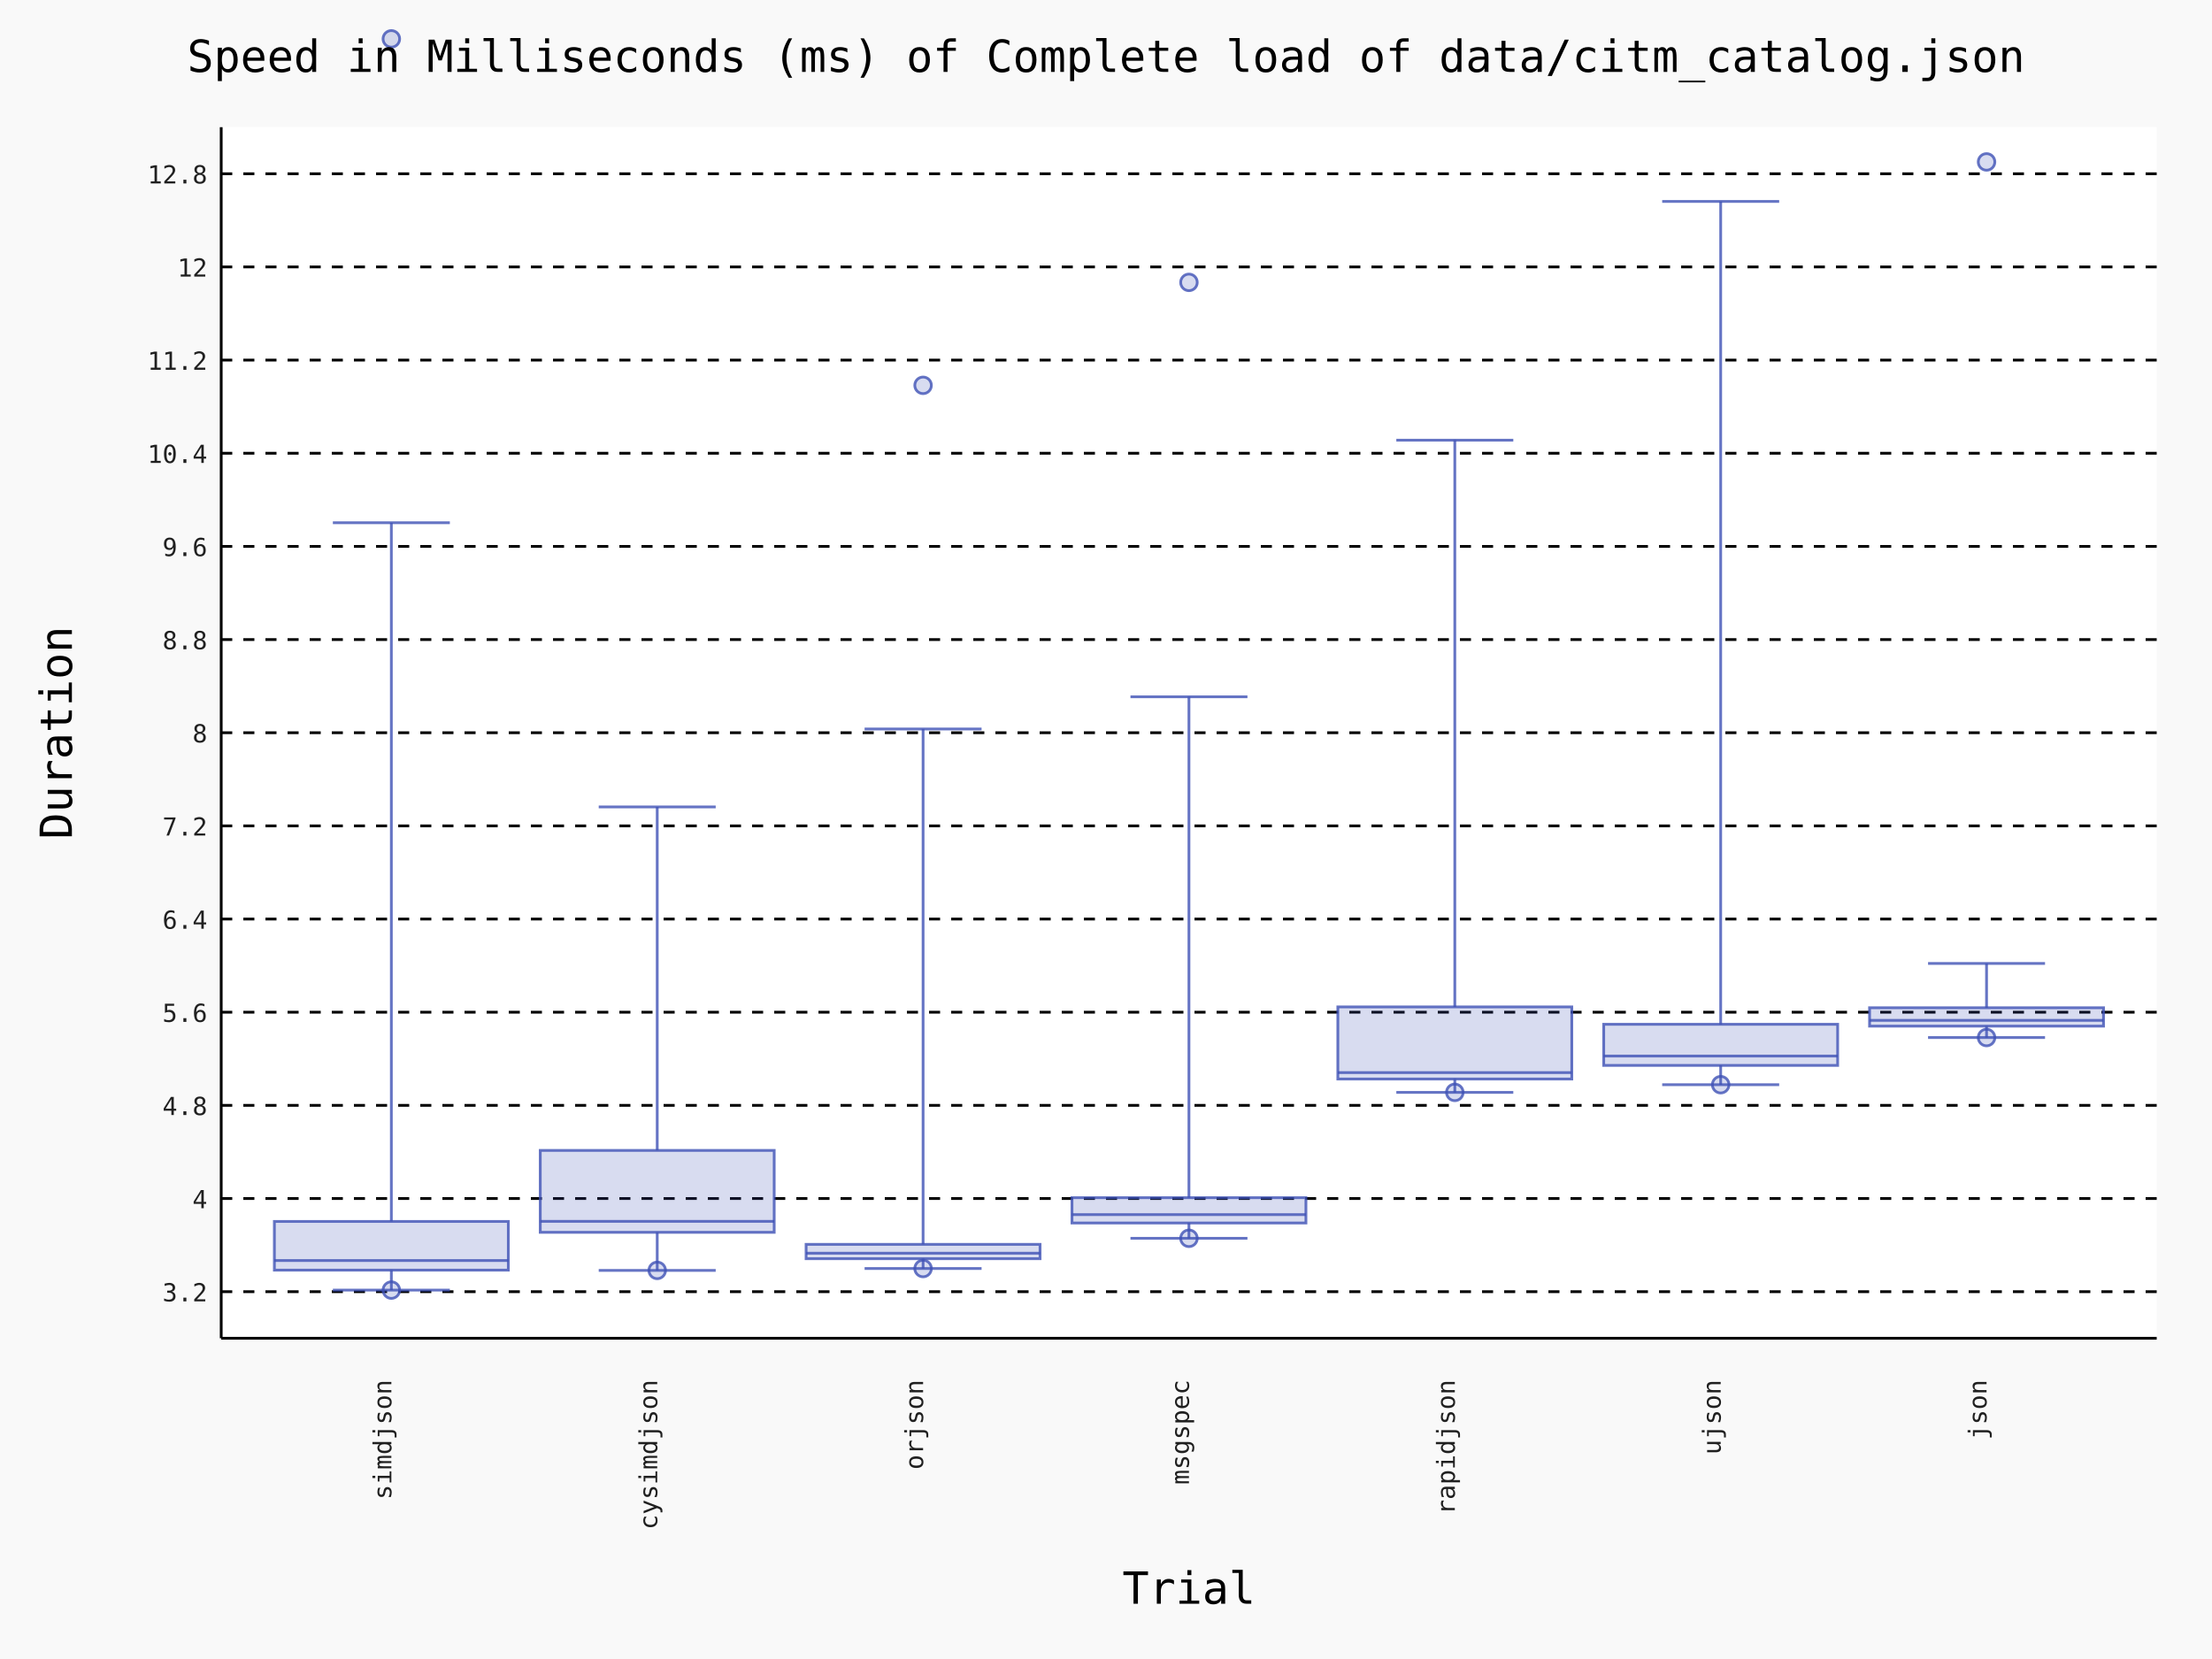
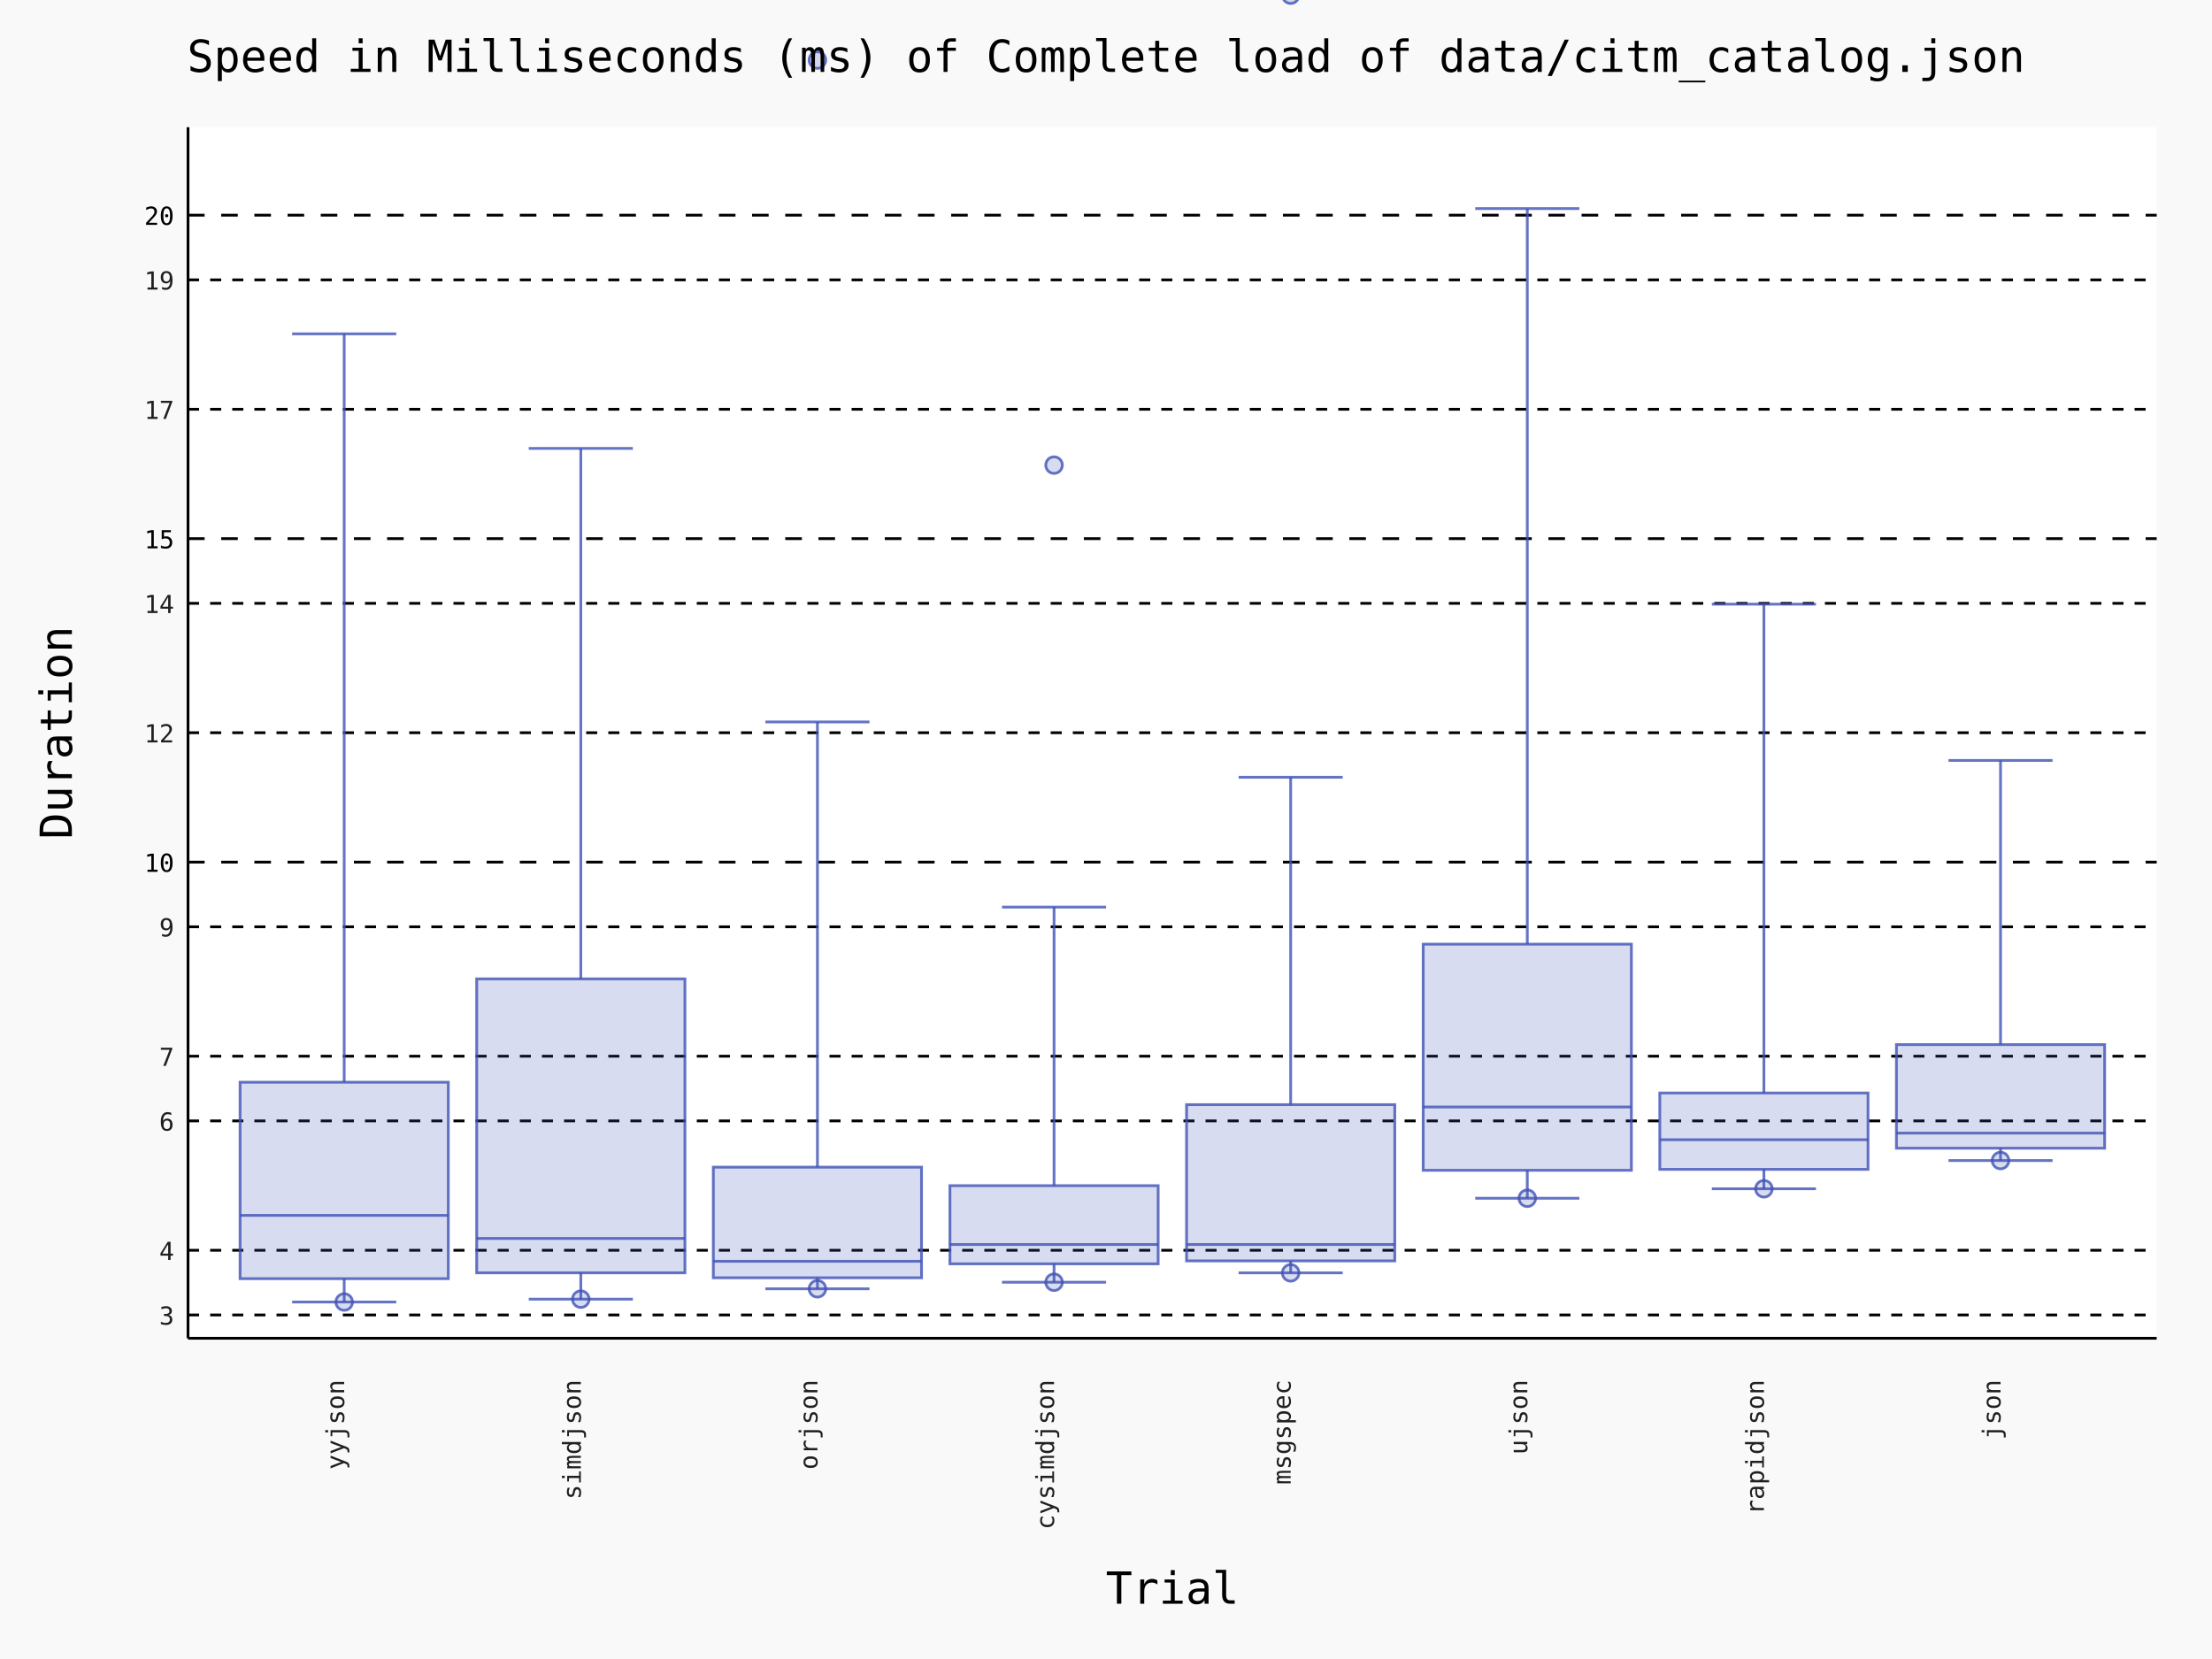
- <svg xmlns="http://www.w3.org/2000/svg" id="chart-f4acb227-0b21-4359-92d2-fca89f1a6c7d" class="pygal-chart" viewBox="0 0 800 600">
+ <svg xmlns="http://www.w3.org/2000/svg" id="chart-5f4c6a83-4bc6-4a2c-affd-1a5876c3c543" class="pygal-chart" viewBox="0 0 800 600">
  <defs>
-     <style type="text/css">#chart-f4acb227-0b21-4359-92d2-fca89f1a6c7d{-webkit-user-select:none;-webkit-font-smoothing:antialiased;font-family:Consolas,"Deja Vu Sans Mono","Bitstream Vera Sans Mono","Courier New",monospace}#chart-f4acb227-0b21-4359-92d2-fca89f1a6c7d .title{font-family:Consolas,"Deja Vu Sans Mono","Bitstream Vera Sans Mono","Courier New",monospace;font-size:16px}#chart-f4acb227-0b21-4359-92d2-fca89f1a6c7d .legends .legend text{font-family:Consolas,"Deja Vu Sans Mono","Bitstream Vera Sans Mono","Courier New",monospace;font-size:14px}#chart-f4acb227-0b21-4359-92d2-fca89f1a6c7d .axis text{font-family:Consolas,"Deja Vu Sans Mono","Bitstream Vera Sans Mono","Courier New",monospace;font-size:10px}#chart-f4acb227-0b21-4359-92d2-fca89f1a6c7d .axis text.major{font-family:Consolas,"Deja Vu Sans Mono","Bitstream Vera Sans Mono","Courier New",monospace;font-size:10px}#chart-f4acb227-0b21-4359-92d2-fca89f1a6c7d .text-overlay text.value{font-family:Consolas,"Deja Vu Sans Mono","Bitstream Vera Sans Mono","Courier New",monospace;font-size:16px}#chart-f4acb227-0b21-4359-92d2-fca89f1a6c7d .text-overlay text.label{font-family:Consolas,"Deja Vu Sans Mono","Bitstream Vera Sans Mono","Courier New",monospace;font-size:10px}#chart-f4acb227-0b21-4359-92d2-fca89f1a6c7d .tooltip{font-family:Consolas,"Deja Vu Sans Mono","Bitstream Vera Sans Mono","Courier New",monospace;font-size:14px}#chart-f4acb227-0b21-4359-92d2-fca89f1a6c7d text.no_data{font-family:Consolas,"Deja Vu Sans Mono","Bitstream Vera Sans Mono","Courier New",monospace;font-size:64px}
- #chart-f4acb227-0b21-4359-92d2-fca89f1a6c7d{background-color:rgba(249,249,249,1)}#chart-f4acb227-0b21-4359-92d2-fca89f1a6c7d path,#chart-f4acb227-0b21-4359-92d2-fca89f1a6c7d line,#chart-f4acb227-0b21-4359-92d2-fca89f1a6c7d rect,#chart-f4acb227-0b21-4359-92d2-fca89f1a6c7d circle{-webkit-transition:150ms;-moz-transition:150ms;transition:150ms}#chart-f4acb227-0b21-4359-92d2-fca89f1a6c7d .graph &gt; .background{fill:rgba(249,249,249,1)}#chart-f4acb227-0b21-4359-92d2-fca89f1a6c7d .plot &gt; .background{fill:rgba(255,255,255,1)}#chart-f4acb227-0b21-4359-92d2-fca89f1a6c7d .graph{fill:rgba(0,0,0,.87)}#chart-f4acb227-0b21-4359-92d2-fca89f1a6c7d text.no_data{fill:rgba(0,0,0,1)}#chart-f4acb227-0b21-4359-92d2-fca89f1a6c7d .title{fill:rgba(0,0,0,1)}#chart-f4acb227-0b21-4359-92d2-fca89f1a6c7d .legends .legend text{fill:rgba(0,0,0,.87)}#chart-f4acb227-0b21-4359-92d2-fca89f1a6c7d .legends .legend:hover text{fill:rgba(0,0,0,1)}#chart-f4acb227-0b21-4359-92d2-fca89f1a6c7d .axis .line{stroke:rgba(0,0,0,1)}#chart-f4acb227-0b21-4359-92d2-fca89f1a6c7d .axis .guide.line{stroke:rgba(0,0,0,.54)}#chart-f4acb227-0b21-4359-92d2-fca89f1a6c7d .axis .major.line{stroke:rgba(0,0,0,.87)}#chart-f4acb227-0b21-4359-92d2-fca89f1a6c7d .axis text.major{fill:rgba(0,0,0,1)}#chart-f4acb227-0b21-4359-92d2-fca89f1a6c7d .axis.y .guides:hover .guide.line,#chart-f4acb227-0b21-4359-92d2-fca89f1a6c7d .line-graph .axis.x .guides:hover .guide.line,#chart-f4acb227-0b21-4359-92d2-fca89f1a6c7d .stackedline-graph .axis.x .guides:hover .guide.line,#chart-f4acb227-0b21-4359-92d2-fca89f1a6c7d .xy-graph .axis.x .guides:hover .guide.line{stroke:rgba(0,0,0,1)}#chart-f4acb227-0b21-4359-92d2-fca89f1a6c7d .axis .guides:hover text{fill:rgba(0,0,0,1)}#chart-f4acb227-0b21-4359-92d2-fca89f1a6c7d .reactive{fill-opacity:.7;stroke-opacity:.8;stroke-width:1}#chart-f4acb227-0b21-4359-92d2-fca89f1a6c7d .ci{stroke:rgba(0,0,0,.87)}#chart-f4acb227-0b21-4359-92d2-fca89f1a6c7d .reactive.active,#chart-f4acb227-0b21-4359-92d2-fca89f1a6c7d .active .reactive{fill-opacity:.8;stroke-opacity:.9;stroke-width:4}#chart-f4acb227-0b21-4359-92d2-fca89f1a6c7d .ci .reactive.active{stroke-width:1.5}#chart-f4acb227-0b21-4359-92d2-fca89f1a6c7d .series text{fill:rgba(0,0,0,1)}#chart-f4acb227-0b21-4359-92d2-fca89f1a6c7d .tooltip rect{fill:rgba(255,255,255,1);stroke:rgba(0,0,0,1);-webkit-transition:opacity 150ms;-moz-transition:opacity 150ms;transition:opacity 150ms}#chart-f4acb227-0b21-4359-92d2-fca89f1a6c7d .tooltip .label{fill:rgba(0,0,0,.87)}#chart-f4acb227-0b21-4359-92d2-fca89f1a6c7d .tooltip .label{fill:rgba(0,0,0,.87)}#chart-f4acb227-0b21-4359-92d2-fca89f1a6c7d .tooltip .legend{font-size:.8em;fill:rgba(0,0,0,.54)}#chart-f4acb227-0b21-4359-92d2-fca89f1a6c7d .tooltip .x_label{font-size:.6em;fill:rgba(0,0,0,1)}#chart-f4acb227-0b21-4359-92d2-fca89f1a6c7d .tooltip .xlink{font-size:.5em;text-decoration:underline}#chart-f4acb227-0b21-4359-92d2-fca89f1a6c7d .tooltip .value{font-size:1.5em}#chart-f4acb227-0b21-4359-92d2-fca89f1a6c7d .bound{font-size:.5em}#chart-f4acb227-0b21-4359-92d2-fca89f1a6c7d .max-value{font-size:.75em;fill:rgba(0,0,0,.54)}#chart-f4acb227-0b21-4359-92d2-fca89f1a6c7d .map-element{fill:rgba(255,255,255,1);stroke:rgba(0,0,0,.54) !important}#chart-f4acb227-0b21-4359-92d2-fca89f1a6c7d .map-element .reactive{fill-opacity:inherit;stroke-opacity:inherit}#chart-f4acb227-0b21-4359-92d2-fca89f1a6c7d .color-0,#chart-f4acb227-0b21-4359-92d2-fca89f1a6c7d .color-0 a:visited{stroke:#3F51B5;fill:#3F51B5}#chart-f4acb227-0b21-4359-92d2-fca89f1a6c7d .color-1,#chart-f4acb227-0b21-4359-92d2-fca89f1a6c7d .color-1 a:visited{stroke:#3F51B5;fill:#3F51B5}#chart-f4acb227-0b21-4359-92d2-fca89f1a6c7d .color-2,#chart-f4acb227-0b21-4359-92d2-fca89f1a6c7d .color-2 a:visited{stroke:#3F51B5;fill:#3F51B5}#chart-f4acb227-0b21-4359-92d2-fca89f1a6c7d .color-3,#chart-f4acb227-0b21-4359-92d2-fca89f1a6c7d .color-3 a:visited{stroke:#3F51B5;fill:#3F51B5}#chart-f4acb227-0b21-4359-92d2-fca89f1a6c7d .color-4,#chart-f4acb227-0b21-4359-92d2-fca89f1a6c7d .color-4 a:visited{stroke:#3F51B5;fill:#3F51B5}#chart-f4acb227-0b21-4359-92d2-fca89f1a6c7d .color-5,#chart-f4acb227-0b21-4359-92d2-fca89f1a6c7d .color-5 a:visited{stroke:#3F51B5;fill:#3F51B5}#chart-f4acb227-0b21-4359-92d2-fca89f1a6c7d .color-6,#chart-f4acb227-0b21-4359-92d2-fca89f1a6c7d .color-6 a:visited{stroke:#3F51B5;fill:#3F51B5}#chart-f4acb227-0b21-4359-92d2-fca89f1a6c7d .text-overlay .color-0 text{fill:black}#chart-f4acb227-0b21-4359-92d2-fca89f1a6c7d .text-overlay .color-1 text{fill:black}#chart-f4acb227-0b21-4359-92d2-fca89f1a6c7d .text-overlay .color-2 text{fill:black}#chart-f4acb227-0b21-4359-92d2-fca89f1a6c7d .text-overlay .color-3 text{fill:black}#chart-f4acb227-0b21-4359-92d2-fca89f1a6c7d .text-overlay .color-4 text{fill:black}#chart-f4acb227-0b21-4359-92d2-fca89f1a6c7d .text-overlay .color-5 text{fill:black}#chart-f4acb227-0b21-4359-92d2-fca89f1a6c7d .text-overlay .color-6 text{fill:black}
- #chart-f4acb227-0b21-4359-92d2-fca89f1a6c7d text.no_data{text-anchor:middle}#chart-f4acb227-0b21-4359-92d2-fca89f1a6c7d .guide.line{fill:none}#chart-f4acb227-0b21-4359-92d2-fca89f1a6c7d .centered{text-anchor:middle}#chart-f4acb227-0b21-4359-92d2-fca89f1a6c7d .title{text-anchor:middle}#chart-f4acb227-0b21-4359-92d2-fca89f1a6c7d .legends .legend text{fill-opacity:1}#chart-f4acb227-0b21-4359-92d2-fca89f1a6c7d .axis.x text{text-anchor:middle}#chart-f4acb227-0b21-4359-92d2-fca89f1a6c7d .axis.x:not(.web) text[transform]{text-anchor:start}#chart-f4acb227-0b21-4359-92d2-fca89f1a6c7d .axis.x:not(.web) text[transform].backwards{text-anchor:end}#chart-f4acb227-0b21-4359-92d2-fca89f1a6c7d .axis.y text{text-anchor:end}#chart-f4acb227-0b21-4359-92d2-fca89f1a6c7d .axis.y text[transform].backwards{text-anchor:start}#chart-f4acb227-0b21-4359-92d2-fca89f1a6c7d .axis.y2 text{text-anchor:start}#chart-f4acb227-0b21-4359-92d2-fca89f1a6c7d .axis.y2 text[transform].backwards{text-anchor:end}#chart-f4acb227-0b21-4359-92d2-fca89f1a6c7d .axis .guide.line{stroke-dasharray:4,4;stroke:black}#chart-f4acb227-0b21-4359-92d2-fca89f1a6c7d .axis .major.guide.line{stroke-dasharray:6,6;stroke:black}#chart-f4acb227-0b21-4359-92d2-fca89f1a6c7d .horizontal .axis.y .guide.line,#chart-f4acb227-0b21-4359-92d2-fca89f1a6c7d .horizontal .axis.y2 .guide.line,#chart-f4acb227-0b21-4359-92d2-fca89f1a6c7d .vertical .axis.x .guide.line{opacity:0}#chart-f4acb227-0b21-4359-92d2-fca89f1a6c7d .horizontal .axis.always_show .guide.line,#chart-f4acb227-0b21-4359-92d2-fca89f1a6c7d .vertical .axis.always_show .guide.line{opacity:1 !important}#chart-f4acb227-0b21-4359-92d2-fca89f1a6c7d .axis.y .guides:hover .guide.line,#chart-f4acb227-0b21-4359-92d2-fca89f1a6c7d .axis.y2 .guides:hover .guide.line,#chart-f4acb227-0b21-4359-92d2-fca89f1a6c7d .axis.x .guides:hover .guide.line{opacity:1}#chart-f4acb227-0b21-4359-92d2-fca89f1a6c7d .axis .guides:hover text{opacity:1}#chart-f4acb227-0b21-4359-92d2-fca89f1a6c7d .nofill{fill:none}#chart-f4acb227-0b21-4359-92d2-fca89f1a6c7d .subtle-fill{fill-opacity:.2}#chart-f4acb227-0b21-4359-92d2-fca89f1a6c7d .dot{stroke-width:1px;fill-opacity:1;stroke-opacity:1}#chart-f4acb227-0b21-4359-92d2-fca89f1a6c7d .dot.active{stroke-width:5px}#chart-f4acb227-0b21-4359-92d2-fca89f1a6c7d .dot.negative{fill:transparent}#chart-f4acb227-0b21-4359-92d2-fca89f1a6c7d text,#chart-f4acb227-0b21-4359-92d2-fca89f1a6c7d tspan{stroke:none !important}#chart-f4acb227-0b21-4359-92d2-fca89f1a6c7d .series text.active{opacity:1}#chart-f4acb227-0b21-4359-92d2-fca89f1a6c7d .tooltip rect{fill-opacity:.95;stroke-width:.5}#chart-f4acb227-0b21-4359-92d2-fca89f1a6c7d .tooltip text{fill-opacity:1}#chart-f4acb227-0b21-4359-92d2-fca89f1a6c7d .showable{visibility:hidden}#chart-f4acb227-0b21-4359-92d2-fca89f1a6c7d .showable.shown{visibility:visible}#chart-f4acb227-0b21-4359-92d2-fca89f1a6c7d .gauge-background{fill:rgba(229,229,229,1);stroke:none}#chart-f4acb227-0b21-4359-92d2-fca89f1a6c7d .bg-lines{stroke:rgba(249,249,249,1);stroke-width:2px}
+     <style type="text/css">#chart-5f4c6a83-4bc6-4a2c-affd-1a5876c3c543{-webkit-user-select:none;-webkit-font-smoothing:antialiased;font-family:Consolas,"Deja Vu Sans Mono","Bitstream Vera Sans Mono","Courier New",monospace}#chart-5f4c6a83-4bc6-4a2c-affd-1a5876c3c543 .title{font-family:Consolas,"Deja Vu Sans Mono","Bitstream Vera Sans Mono","Courier New",monospace;font-size:16px}#chart-5f4c6a83-4bc6-4a2c-affd-1a5876c3c543 .legends .legend text{font-family:Consolas,"Deja Vu Sans Mono","Bitstream Vera Sans Mono","Courier New",monospace;font-size:14px}#chart-5f4c6a83-4bc6-4a2c-affd-1a5876c3c543 .axis text{font-family:Consolas,"Deja Vu Sans Mono","Bitstream Vera Sans Mono","Courier New",monospace;font-size:10px}#chart-5f4c6a83-4bc6-4a2c-affd-1a5876c3c543 .axis text.major{font-family:Consolas,"Deja Vu Sans Mono","Bitstream Vera Sans Mono","Courier New",monospace;font-size:10px}#chart-5f4c6a83-4bc6-4a2c-affd-1a5876c3c543 .text-overlay text.value{font-family:Consolas,"Deja Vu Sans Mono","Bitstream Vera Sans Mono","Courier New",monospace;font-size:16px}#chart-5f4c6a83-4bc6-4a2c-affd-1a5876c3c543 .text-overlay text.label{font-family:Consolas,"Deja Vu Sans Mono","Bitstream Vera Sans Mono","Courier New",monospace;font-size:10px}#chart-5f4c6a83-4bc6-4a2c-affd-1a5876c3c543 .tooltip{font-family:Consolas,"Deja Vu Sans Mono","Bitstream Vera Sans Mono","Courier New",monospace;font-size:14px}#chart-5f4c6a83-4bc6-4a2c-affd-1a5876c3c543 text.no_data{font-family:Consolas,"Deja Vu Sans Mono","Bitstream Vera Sans Mono","Courier New",monospace;font-size:64px}
+ #chart-5f4c6a83-4bc6-4a2c-affd-1a5876c3c543{background-color:rgba(249,249,249,1)}#chart-5f4c6a83-4bc6-4a2c-affd-1a5876c3c543 path,#chart-5f4c6a83-4bc6-4a2c-affd-1a5876c3c543 line,#chart-5f4c6a83-4bc6-4a2c-affd-1a5876c3c543 rect,#chart-5f4c6a83-4bc6-4a2c-affd-1a5876c3c543 circle{-webkit-transition:150ms;-moz-transition:150ms;transition:150ms}#chart-5f4c6a83-4bc6-4a2c-affd-1a5876c3c543 .graph &gt; .background{fill:rgba(249,249,249,1)}#chart-5f4c6a83-4bc6-4a2c-affd-1a5876c3c543 .plot &gt; .background{fill:rgba(255,255,255,1)}#chart-5f4c6a83-4bc6-4a2c-affd-1a5876c3c543 .graph{fill:rgba(0,0,0,.87)}#chart-5f4c6a83-4bc6-4a2c-affd-1a5876c3c543 text.no_data{fill:rgba(0,0,0,1)}#chart-5f4c6a83-4bc6-4a2c-affd-1a5876c3c543 .title{fill:rgba(0,0,0,1)}#chart-5f4c6a83-4bc6-4a2c-affd-1a5876c3c543 .legends .legend text{fill:rgba(0,0,0,.87)}#chart-5f4c6a83-4bc6-4a2c-affd-1a5876c3c543 .legends .legend:hover text{fill:rgba(0,0,0,1)}#chart-5f4c6a83-4bc6-4a2c-affd-1a5876c3c543 .axis .line{stroke:rgba(0,0,0,1)}#chart-5f4c6a83-4bc6-4a2c-affd-1a5876c3c543 .axis .guide.line{stroke:rgba(0,0,0,.54)}#chart-5f4c6a83-4bc6-4a2c-affd-1a5876c3c543 .axis .major.line{stroke:rgba(0,0,0,.87)}#chart-5f4c6a83-4bc6-4a2c-affd-1a5876c3c543 .axis text.major{fill:rgba(0,0,0,1)}#chart-5f4c6a83-4bc6-4a2c-affd-1a5876c3c543 .axis.y .guides:hover .guide.line,#chart-5f4c6a83-4bc6-4a2c-affd-1a5876c3c543 .line-graph .axis.x .guides:hover .guide.line,#chart-5f4c6a83-4bc6-4a2c-affd-1a5876c3c543 .stackedline-graph .axis.x .guides:hover .guide.line,#chart-5f4c6a83-4bc6-4a2c-affd-1a5876c3c543 .xy-graph .axis.x .guides:hover .guide.line{stroke:rgba(0,0,0,1)}#chart-5f4c6a83-4bc6-4a2c-affd-1a5876c3c543 .axis .guides:hover text{fill:rgba(0,0,0,1)}#chart-5f4c6a83-4bc6-4a2c-affd-1a5876c3c543 .reactive{fill-opacity:.7;stroke-opacity:.8;stroke-width:1}#chart-5f4c6a83-4bc6-4a2c-affd-1a5876c3c543 .ci{stroke:rgba(0,0,0,.87)}#chart-5f4c6a83-4bc6-4a2c-affd-1a5876c3c543 .reactive.active,#chart-5f4c6a83-4bc6-4a2c-affd-1a5876c3c543 .active .reactive{fill-opacity:.8;stroke-opacity:.9;stroke-width:4}#chart-5f4c6a83-4bc6-4a2c-affd-1a5876c3c543 .ci .reactive.active{stroke-width:1.5}#chart-5f4c6a83-4bc6-4a2c-affd-1a5876c3c543 .series text{fill:rgba(0,0,0,1)}#chart-5f4c6a83-4bc6-4a2c-affd-1a5876c3c543 .tooltip rect{fill:rgba(255,255,255,1);stroke:rgba(0,0,0,1);-webkit-transition:opacity 150ms;-moz-transition:opacity 150ms;transition:opacity 150ms}#chart-5f4c6a83-4bc6-4a2c-affd-1a5876c3c543 .tooltip .label{fill:rgba(0,0,0,.87)}#chart-5f4c6a83-4bc6-4a2c-affd-1a5876c3c543 .tooltip .label{fill:rgba(0,0,0,.87)}#chart-5f4c6a83-4bc6-4a2c-affd-1a5876c3c543 .tooltip .legend{font-size:.8em;fill:rgba(0,0,0,.54)}#chart-5f4c6a83-4bc6-4a2c-affd-1a5876c3c543 .tooltip .x_label{font-size:.6em;fill:rgba(0,0,0,1)}#chart-5f4c6a83-4bc6-4a2c-affd-1a5876c3c543 .tooltip .xlink{font-size:.5em;text-decoration:underline}#chart-5f4c6a83-4bc6-4a2c-affd-1a5876c3c543 .tooltip .value{font-size:1.5em}#chart-5f4c6a83-4bc6-4a2c-affd-1a5876c3c543 .bound{font-size:.5em}#chart-5f4c6a83-4bc6-4a2c-affd-1a5876c3c543 .max-value{font-size:.75em;fill:rgba(0,0,0,.54)}#chart-5f4c6a83-4bc6-4a2c-affd-1a5876c3c543 .map-element{fill:rgba(255,255,255,1);stroke:rgba(0,0,0,.54) !important}#chart-5f4c6a83-4bc6-4a2c-affd-1a5876c3c543 .map-element .reactive{fill-opacity:inherit;stroke-opacity:inherit}#chart-5f4c6a83-4bc6-4a2c-affd-1a5876c3c543 .color-0,#chart-5f4c6a83-4bc6-4a2c-affd-1a5876c3c543 .color-0 a:visited{stroke:#3F51B5;fill:#3F51B5}#chart-5f4c6a83-4bc6-4a2c-affd-1a5876c3c543 .color-1,#chart-5f4c6a83-4bc6-4a2c-affd-1a5876c3c543 .color-1 a:visited{stroke:#3F51B5;fill:#3F51B5}#chart-5f4c6a83-4bc6-4a2c-affd-1a5876c3c543 .color-2,#chart-5f4c6a83-4bc6-4a2c-affd-1a5876c3c543 .color-2 a:visited{stroke:#3F51B5;fill:#3F51B5}#chart-5f4c6a83-4bc6-4a2c-affd-1a5876c3c543 .color-3,#chart-5f4c6a83-4bc6-4a2c-affd-1a5876c3c543 .color-3 a:visited{stroke:#3F51B5;fill:#3F51B5}#chart-5f4c6a83-4bc6-4a2c-affd-1a5876c3c543 .color-4,#chart-5f4c6a83-4bc6-4a2c-affd-1a5876c3c543 .color-4 a:visited{stroke:#3F51B5;fill:#3F51B5}#chart-5f4c6a83-4bc6-4a2c-affd-1a5876c3c543 .color-5,#chart-5f4c6a83-4bc6-4a2c-affd-1a5876c3c543 .color-5 a:visited{stroke:#3F51B5;fill:#3F51B5}#chart-5f4c6a83-4bc6-4a2c-affd-1a5876c3c543 .color-6,#chart-5f4c6a83-4bc6-4a2c-affd-1a5876c3c543 .color-6 a:visited{stroke:#3F51B5;fill:#3F51B5}#chart-5f4c6a83-4bc6-4a2c-affd-1a5876c3c543 .color-7,#chart-5f4c6a83-4bc6-4a2c-affd-1a5876c3c543 .color-7 a:visited{stroke:#3F51B5;fill:#3F51B5}#chart-5f4c6a83-4bc6-4a2c-affd-1a5876c3c543 .text-overlay .color-0 text{fill:black}#chart-5f4c6a83-4bc6-4a2c-affd-1a5876c3c543 .text-overlay .color-1 text{fill:black}#chart-5f4c6a83-4bc6-4a2c-affd-1a5876c3c543 .text-overlay .color-2 text{fill:black}#chart-5f4c6a83-4bc6-4a2c-affd-1a5876c3c543 .text-overlay .color-3 text{fill:black}#chart-5f4c6a83-4bc6-4a2c-affd-1a5876c3c543 .text-overlay .color-4 text{fill:black}#chart-5f4c6a83-4bc6-4a2c-affd-1a5876c3c543 .text-overlay .color-5 text{fill:black}#chart-5f4c6a83-4bc6-4a2c-affd-1a5876c3c543 .text-overlay .color-6 text{fill:black}#chart-5f4c6a83-4bc6-4a2c-affd-1a5876c3c543 .text-overlay .color-7 text{fill:black}
+ #chart-5f4c6a83-4bc6-4a2c-affd-1a5876c3c543 text.no_data{text-anchor:middle}#chart-5f4c6a83-4bc6-4a2c-affd-1a5876c3c543 .guide.line{fill:none}#chart-5f4c6a83-4bc6-4a2c-affd-1a5876c3c543 .centered{text-anchor:middle}#chart-5f4c6a83-4bc6-4a2c-affd-1a5876c3c543 .title{text-anchor:middle}#chart-5f4c6a83-4bc6-4a2c-affd-1a5876c3c543 .legends .legend text{fill-opacity:1}#chart-5f4c6a83-4bc6-4a2c-affd-1a5876c3c543 .axis.x text{text-anchor:middle}#chart-5f4c6a83-4bc6-4a2c-affd-1a5876c3c543 .axis.x:not(.web) text[transform]{text-anchor:start}#chart-5f4c6a83-4bc6-4a2c-affd-1a5876c3c543 .axis.x:not(.web) text[transform].backwards{text-anchor:end}#chart-5f4c6a83-4bc6-4a2c-affd-1a5876c3c543 .axis.y text{text-anchor:end}#chart-5f4c6a83-4bc6-4a2c-affd-1a5876c3c543 .axis.y text[transform].backwards{text-anchor:start}#chart-5f4c6a83-4bc6-4a2c-affd-1a5876c3c543 .axis.y2 text{text-anchor:start}#chart-5f4c6a83-4bc6-4a2c-affd-1a5876c3c543 .axis.y2 text[transform].backwards{text-anchor:end}#chart-5f4c6a83-4bc6-4a2c-affd-1a5876c3c543 .axis .guide.line{stroke-dasharray:4,4;stroke:black}#chart-5f4c6a83-4bc6-4a2c-affd-1a5876c3c543 .axis .major.guide.line{stroke-dasharray:6,6;stroke:black}#chart-5f4c6a83-4bc6-4a2c-affd-1a5876c3c543 .horizontal .axis.y .guide.line,#chart-5f4c6a83-4bc6-4a2c-affd-1a5876c3c543 .horizontal .axis.y2 .guide.line,#chart-5f4c6a83-4bc6-4a2c-affd-1a5876c3c543 .vertical .axis.x .guide.line{opacity:0}#chart-5f4c6a83-4bc6-4a2c-affd-1a5876c3c543 .horizontal .axis.always_show .guide.line,#chart-5f4c6a83-4bc6-4a2c-affd-1a5876c3c543 .vertical .axis.always_show .guide.line{opacity:1 !important}#chart-5f4c6a83-4bc6-4a2c-affd-1a5876c3c543 .axis.y .guides:hover .guide.line,#chart-5f4c6a83-4bc6-4a2c-affd-1a5876c3c543 .axis.y2 .guides:hover .guide.line,#chart-5f4c6a83-4bc6-4a2c-affd-1a5876c3c543 .axis.x .guides:hover .guide.line{opacity:1}#chart-5f4c6a83-4bc6-4a2c-affd-1a5876c3c543 .axis .guides:hover text{opacity:1}#chart-5f4c6a83-4bc6-4a2c-affd-1a5876c3c543 .nofill{fill:none}#chart-5f4c6a83-4bc6-4a2c-affd-1a5876c3c543 .subtle-fill{fill-opacity:.2}#chart-5f4c6a83-4bc6-4a2c-affd-1a5876c3c543 .dot{stroke-width:1px;fill-opacity:1;stroke-opacity:1}#chart-5f4c6a83-4bc6-4a2c-affd-1a5876c3c543 .dot.active{stroke-width:5px}#chart-5f4c6a83-4bc6-4a2c-affd-1a5876c3c543 .dot.negative{fill:transparent}#chart-5f4c6a83-4bc6-4a2c-affd-1a5876c3c543 text,#chart-5f4c6a83-4bc6-4a2c-affd-1a5876c3c543 tspan{stroke:none !important}#chart-5f4c6a83-4bc6-4a2c-affd-1a5876c3c543 .series text.active{opacity:1}#chart-5f4c6a83-4bc6-4a2c-affd-1a5876c3c543 .tooltip rect{fill-opacity:.95;stroke-width:.5}#chart-5f4c6a83-4bc6-4a2c-affd-1a5876c3c543 .tooltip text{fill-opacity:1}#chart-5f4c6a83-4bc6-4a2c-affd-1a5876c3c543 .showable{visibility:hidden}#chart-5f4c6a83-4bc6-4a2c-affd-1a5876c3c543 .showable.shown{visibility:visible}#chart-5f4c6a83-4bc6-4a2c-affd-1a5876c3c543 .gauge-background{fill:rgba(229,229,229,1);stroke:none}#chart-5f4c6a83-4bc6-4a2c-affd-1a5876c3c543 .bg-lines{stroke:rgba(249,249,249,1);stroke-width:2px}
.tooltip .value{font-size:1em !important}.axis text{font-size:9px !important}</style>
  </defs>
  <g class="graph custombox-graph vertical">
    <rect x="0" y="0" width="800" height="600" class="background" />
-     <g transform="translate(80, 46)" class="plot">
-       <rect x="0" y="0" width="700.0" height="438.0" class="background" />
+     <g transform="translate(68, 46)" class="plot">
+       <rect x="0" y="0" width="712.0" height="438.0" class="background" />
      <g class="axis y always_show">
-         <path d="M0 438 h700" class="line" />
-         <g class="guides">
-           <path d="M0 421.154 h700" class="guide line" />
-           <text x="-5" y="424.654" class="">3.2</text>
-         </g>
-         <g class="guides">
-           <path d="M0 387.462 h700" class="guide line" />
-           <text x="-5" y="390.962" class="">4</text>
-         </g>
-         <g class="guides">
-           <path d="M0 353.769 h700" class="guide line" />
-           <text x="-5" y="357.269" class="">4.8</text>
-         </g>
-         <g class="guides">
-           <path d="M0 320.077 h700" class="guide line" />
-           <text x="-5" y="323.577" class="">5.6</text>
-         </g>
-         <g class="guides">
-           <path d="M0 286.385 h700" class="guide line" />
-           <text x="-5" y="289.885" class="">6.4</text>
-         </g>
-         <g class="guides">
-           <path d="M0 252.692 h700" class="guide line" />
-           <text x="-5" y="256.192" class="">7.2</text>
-         </g>
-         <g class="guides">
-           <path d="M0 219 h700" class="guide line" />
-           <text x="-5" y="222.5" class="">8</text>
-         </g>
-         <g class="guides">
-           <path d="M0 185.308 h700" class="guide line" />
-           <text x="-5" y="188.808" class="">8.8</text>
-         </g>
-         <g class="guides">
-           <path d="M0 151.615 h700" class="guide line" />
-           <text x="-5" y="155.115" class="">9.6</text>
-         </g>
-         <g class="guides">
-           <path d="M0 117.923 h700" class="guide line" />
-           <text x="-5" y="121.423" class="">10.4</text>
-         </g>
-         <g class="guides">
-           <path d="M0 84.231 h700" class="guide line" />
-           <text x="-5" y="87.731" class="">11.2</text>
-         </g>
-         <g class="guides">
-           <path d="M0 50.538 h700" class="guide line" />
-           <text x="-5" y="54.038" class="">12</text>
-         </g>
-         <g class="guides">
-           <path d="M0 16.846 h700" class="guide line" />
-           <text x="-5" y="20.346" class="">12.8</text>
+         <path d="M0 438 h712" class="line" />
+         <g class="guides">
+           <path d="M0 429.577 h712" class="guide line" />
+           <text x="-5" y="433.077" class="">3</text>
+         </g>
+         <g class="guides">
+           <path d="M0 406.179 h712" class="guide line" />
+           <text x="-5" y="409.679" class="">4</text>
+         </g>
+         <g class="guides">
+           <path d="M0 359.385 h712" class="guide line" />
+           <text x="-5" y="362.885" class="">6</text>
+         </g>
+         <g class="guides">
+           <path d="M0 335.987 h712" class="guide line" />
+           <text x="-5" y="339.487" class="">7</text>
+         </g>
+         <g class="guides">
+           <path d="M0 289.192 h712" class="guide line" />
+           <text x="-5" y="292.692" class="">9</text>
+         </g>
+         <g class="guides">
+           <path d="M0 265.795 h712" class="major guide line" />
+           <text x="-5" y="269.295" class="major">10</text>
+         </g>
+         <g class="guides">
+           <path d="M0 219 h712" class="guide line" />
+           <text x="-5" y="222.5" class="">12</text>
+         </g>
+         <g class="guides">
+           <path d="M0 172.205 h712" class="guide line" />
+           <text x="-5" y="175.705" class="">14</text>
+         </g>
+         <g class="guides">
+           <path d="M0 148.808 h712" class="major guide line" />
+           <text x="-5" y="152.308" class="major">15</text>
+         </g>
+         <g class="guides">
+           <path d="M0 102.013 h712" class="guide line" />
+           <text x="-5" y="105.513" class="">17</text>
+         </g>
+         <g class="guides">
+           <path d="M0 55.218 h712" class="guide line" />
+           <text x="-5" y="58.718" class="">19</text>
+         </g>
+         <g class="guides">
+           <path d="M0 31.821 h712" class="major guide line" />
+           <text x="-5" y="35.321" class="major">20</text>
        </g>
      </g>
      <g class="axis x">
        <path d="M0 0 v438" class="line" />
        <g class="guides">
-           <path d="M61.538 0 v438" class="guide line" />
-           <text x="61.538" y="453.0" class="backwards" transform="rotate(270 61.53846 453)">simdjson</text>
-         </g>
-         <g class="guides">
-           <path d="M157.692 0 v438" class="guide line" />
-           <text x="157.692" y="453.0" class="backwards" transform="rotate(270 157.6923 453)">cysimdjson</text>
-         </g>
-         <g class="guides">
-           <path d="M253.846 0 v438" class="guide line" />
-           <text x="253.846" y="453.0" class="backwards" transform="rotate(270 253.8462 453)">orjson</text>
-         </g>
-         <g class="guides">
-           <path d="M350 0 v438" class="guide line" />
-           <text x="350.0" y="453.0" class="backwards" transform="rotate(270 350 453)">msgspec</text>
-         </g>
-         <g class="guides">
-           <path d="M446.154 0 v438" class="guide line" />
-           <text x="446.154" y="453.0" class="backwards" transform="rotate(270 446.1538 453)">rapidjson</text>
-         </g>
-         <g class="guides">
-           <path d="M542.308 0 v438" class="guide line" />
-           <text x="542.308" y="453.0" class="backwards" transform="rotate(270 542.3077 453)">ujson</text>
-         </g>
-         <g class="guides">
-           <path d="M638.462 0 v438" class="guide line" />
-           <text x="638.462" y="453.0" class="backwards" transform="rotate(270 638.4615 453)">json</text>
+           <path d="M56.481 0 v438" class="guide line" />
+           <text x="56.481" y="453.0" class="backwards" transform="rotate(270 56.48077 453)">yyjson</text>
+         </g>
+         <g class="guides">
+           <path d="M142.058 0 v438" class="guide line" />
+           <text x="142.058" y="453.0" class="backwards" transform="rotate(270 142.0577 453)">simdjson</text>
+         </g>
+         <g class="guides">
+           <path d="M227.635 0 v438" class="guide line" />
+           <text x="227.635" y="453.0" class="backwards" transform="rotate(270 227.6346 453)">orjson</text>
+         </g>
+         <g class="guides">
+           <path d="M313.212 0 v438" class="guide line" />
+           <text x="313.212" y="453.0" class="backwards" transform="rotate(270 313.2115 453)">cysimdjson</text>
+         </g>
+         <g class="guides">
+           <path d="M398.788 0 v438" class="guide line" />
+           <text x="398.788" y="453.0" class="backwards" transform="rotate(270 398.7885 453)">msgspec</text>
+         </g>
+         <g class="guides">
+           <path d="M484.365 0 v438" class="guide line" />
+           <text x="484.365" y="453.0" class="backwards" transform="rotate(270 484.3654 453)">ujson</text>
+         </g>
+         <g class="guides">
+           <path d="M569.942 0 v438" class="guide line" />
+           <text x="569.942" y="453.0" class="backwards" transform="rotate(270 569.9423 453)">rapidjson</text>
+         </g>
+         <g class="guides">
+           <path d="M655.519 0 v438" class="guide line" />
+           <text x="655.519" y="453.0" class="backwards" transform="rotate(270 655.5192 453)">json</text>
        </g>
      </g>
      <g class="series serie-0 color-0">
        <g class="boxes">
          <g class="box">
-             <path stroke-width="3" d="M40.385 420.584 L82.692 420.584" class="reactive tooltip-trigger" />
-             <path stroke-width="3" d="M19.231 409.885 L103.846 409.885" class="reactive tooltip-trigger" />
-             <path stroke-width="3" d="M40.385 143.055 L82.692 143.055" class="reactive tooltip-trigger" />
-             <path stroke-width="2" d="M61.538 420.584 L61.538 413.359" class="reactive tooltip-trigger" />
-             <path stroke-width="2" d="M61.538 143.055 L61.538 395.75" class="reactive tooltip-trigger" />
-             <rect x="19.231" y="395.75" height="17.61" width="84.615" class="subtle-fill reactive tooltip-trigger" />
-             <circle cx="61.538" cy="420.584" r="3" class="subtle-fill reactive tooltip-trigger" />
-             <circle cx="61.538" cy="-31.944" r="3" class="subtle-fill reactive tooltip-trigger" />
+             <path stroke-width="3" d="M37.654 424.891 L75.308 424.891" class="reactive tooltip-trigger" />
+             <path stroke-width="3" d="M18.827 393.56 L94.135 393.56" class="reactive tooltip-trigger" />
+             <path stroke-width="3" d="M37.654 74.741 L75.308 74.741" class="reactive tooltip-trigger" />
+             <path stroke-width="2" d="M56.481 424.891 L56.481 416.447" class="reactive tooltip-trigger" />
+             <path stroke-width="2" d="M56.481 74.741 L56.481 345.397" class="reactive tooltip-trigger" />
+             <rect x="18.827" y="345.397" height="71.049" width="75.308" class="subtle-fill reactive tooltip-trigger" />
+             <circle cx="56.481" cy="424.891" r="3" class="subtle-fill reactive tooltip-trigger" />
+             <circle cx="56.481" cy="-245.903" r="3" class="subtle-fill reactive tooltip-trigger" />
          </g>
        </g>
      </g>
      <g class="series serie-1 color-1">
        <g class="boxes">
          <g class="box">
-             <path stroke-width="3" d="M136.538 413.459 L178.846 413.459" class="reactive tooltip-trigger" />
-             <path stroke-width="3" d="M115.385 395.719 L200 395.719" class="reactive tooltip-trigger" />
-             <path stroke-width="3" d="M136.538 245.836 L178.846 245.836" class="reactive tooltip-trigger" />
-             <path stroke-width="2" d="M157.692 413.459 L157.692 399.689" class="reactive tooltip-trigger" />
-             <path stroke-width="2" d="M157.692 245.836 L157.692 370.063" class="reactive tooltip-trigger" />
-             <rect x="115.385" y="370.063" height="29.626" width="84.615" class="subtle-fill reactive tooltip-trigger" />
-             <circle cx="157.692" cy="413.459" r="3" class="subtle-fill reactive tooltip-trigger" />
-             <circle cx="157.692" cy="-73.325" r="3" class="subtle-fill reactive tooltip-trigger" />
+             <path stroke-width="3" d="M123.231 423.858 L160.885 423.858" class="reactive tooltip-trigger" />
+             <path stroke-width="3" d="M104.404 401.898 L179.712 401.898" class="reactive tooltip-trigger" />
+             <path stroke-width="3" d="M123.231 116.171 L160.885 116.171" class="reactive tooltip-trigger" />
+             <path stroke-width="2" d="M142.058 423.858 L142.058 414.34" class="reactive tooltip-trigger" />
+             <path stroke-width="2" d="M142.058 116.171 L142.058 308.024" class="reactive tooltip-trigger" />
+             <rect x="104.404" y="308.024" height="106.316" width="75.308" class="subtle-fill reactive tooltip-trigger" />
+             <circle cx="142.058" cy="423.858" r="3" class="subtle-fill reactive tooltip-trigger" />
+             <circle cx="142.058" cy="-140.427" r="3" class="subtle-fill reactive tooltip-trigger" />
          </g>
        </g>
      </g>
      <g class="series serie-2 color-2">
        <g class="boxes">
          <g class="box">
-             <path stroke-width="3" d="M232.692 412.772 L275 412.772" class="reactive tooltip-trigger" />
-             <path stroke-width="3" d="M211.538 407.24 L296.154 407.24" class="reactive tooltip-trigger" />
-             <path stroke-width="3" d="M232.692 217.649 L275 217.649" class="reactive tooltip-trigger" />
-             <path stroke-width="2" d="M253.846 412.772 L253.846 409.225" class="reactive tooltip-trigger" />
-             <path stroke-width="2" d="M253.846 217.649 L253.846 404.037" class="reactive tooltip-trigger" />
-             <rect x="211.538" y="404.037" height="5.188" width="84.615" class="subtle-fill reactive tooltip-trigger" />
-             <circle cx="253.846" cy="412.772" r="3" class="subtle-fill reactive tooltip-trigger" />
-             <circle cx="253.846" cy="93.36" r="3" class="subtle-fill reactive tooltip-trigger" />
+             <path stroke-width="3" d="M208.808 420.112 L246.462 420.112" class="reactive tooltip-trigger" />
+             <path stroke-width="3" d="M189.981 410.166 L265.288 410.166" class="reactive tooltip-trigger" />
+             <path stroke-width="3" d="M208.808 215.099 L246.462 215.099" class="reactive tooltip-trigger" />
+             <path stroke-width="2" d="M227.635 420.112 L227.635 416.124" class="reactive tooltip-trigger" />
+             <path stroke-width="2" d="M227.635 215.099 L227.635 376.121" class="reactive tooltip-trigger" />
+             <rect x="189.981" y="376.121" height="40.003" width="75.308" class="subtle-fill reactive tooltip-trigger" />
+             <circle cx="227.635" cy="420.112" r="3" class="subtle-fill reactive tooltip-trigger" />
+             <circle cx="227.635" cy="-24.283" r="3" class="subtle-fill reactive tooltip-trigger" />
          </g>
        </g>
      </g>
      <g class="series serie-3 color-3">
        <g class="boxes">
          <g class="box">
-             <path stroke-width="3" d="M328.846 401.849 L371.154 401.849" class="reactive tooltip-trigger" />
-             <path stroke-width="3" d="M307.692 393.28 L392.308 393.28" class="reactive tooltip-trigger" />
-             <path stroke-width="3" d="M328.846 206.009 L371.154 206.009" class="reactive tooltip-trigger" />
-             <path stroke-width="2" d="M350 401.849 L350 396.315" class="reactive tooltip-trigger" />
-             <path stroke-width="2" d="M350 206.009 L350 387.157" class="reactive tooltip-trigger" />
-             <rect x="307.692" y="387.157" height="9.158" width="84.615" class="subtle-fill reactive tooltip-trigger" />
-             <circle cx="350.0" cy="401.849" r="3" class="subtle-fill reactive tooltip-trigger" />
-             <circle cx="350.0" cy="56.128" r="3" class="subtle-fill reactive tooltip-trigger" />
+             <path stroke-width="3" d="M294.385 417.732 L332.038 417.732" class="reactive tooltip-trigger" />
+             <path stroke-width="3" d="M275.558 404.088 L350.865 404.088" class="reactive tooltip-trigger" />
+             <path stroke-width="3" d="M294.385 282.069 L332.038 282.069" class="reactive tooltip-trigger" />
+             <path stroke-width="2" d="M313.212 417.732 L313.212 411.083" class="reactive tooltip-trigger" />
+             <path stroke-width="2" d="M313.212 282.069 L313.212 382.815" class="reactive tooltip-trigger" />
+             <rect x="275.558" y="382.815" height="28.268" width="75.308" class="subtle-fill reactive tooltip-trigger" />
+             <circle cx="313.212" cy="417.732" r="3" class="subtle-fill reactive tooltip-trigger" />
+             <circle cx="313.212" cy="122.212" r="3" class="subtle-fill reactive tooltip-trigger" />
          </g>
        </g>
      </g>
      <g class="series serie-4 color-4">
        <g class="boxes">
          <g class="box">
-             <path stroke-width="3" d="M425 349.075 L467.308 349.075" class="reactive tooltip-trigger" />
-             <path stroke-width="3" d="M403.846 341.92 L488.462 341.92" class="reactive tooltip-trigger" />
-             <path stroke-width="3" d="M425 113.197 L467.308 113.197" class="reactive tooltip-trigger" />
-             <path stroke-width="2" d="M446.154 349.075 L446.154 344.241" class="reactive tooltip-trigger" />
-             <path stroke-width="2" d="M446.154 113.197 L446.154 318.157" class="reactive tooltip-trigger" />
-             <rect x="403.846" y="318.157" height="26.084" width="84.615" class="subtle-fill reactive tooltip-trigger" />
-             <circle cx="446.154" cy="349.075" r="3" class="subtle-fill reactive tooltip-trigger" />
-             <circle cx="446.154" cy="-381.908" r="3" class="subtle-fill reactive tooltip-trigger" />
+             <path stroke-width="3" d="M379.962 414.347 L417.615 414.347" class="reactive tooltip-trigger" />
+             <path stroke-width="3" d="M361.135 404.095 L436.442 404.095" class="reactive tooltip-trigger" />
+             <path stroke-width="3" d="M379.962 235.106 L417.615 235.106" class="reactive tooltip-trigger" />
+             <path stroke-width="2" d="M398.788 414.347 L398.788 410.015" class="reactive tooltip-trigger" />
+             <path stroke-width="2" d="M398.788 235.106 L398.788 353.51" class="reactive tooltip-trigger" />
+             <rect x="361.135" y="353.51" height="56.506" width="75.308" class="subtle-fill reactive tooltip-trigger" />
+             <circle cx="398.788" cy="414.347" r="3" class="subtle-fill reactive tooltip-trigger" />
+             <circle cx="398.788" cy="-47.748" r="3" class="subtle-fill reactive tooltip-trigger" />
          </g>
        </g>
      </g>
      <g class="series serie-5 color-5">
        <g class="boxes">
          <g class="box">
-             <path stroke-width="3" d="M521.154 346.292 L563.462 346.292" class="reactive tooltip-trigger" />
-             <path stroke-width="3" d="M500 335.927 L584.615 335.927" class="reactive tooltip-trigger" />
-             <path stroke-width="3" d="M521.154 26.849 L563.462 26.849" class="reactive tooltip-trigger" />
-             <path stroke-width="2" d="M542.308 346.292 L542.308 339.322" class="reactive tooltip-trigger" />
-             <path stroke-width="2" d="M542.308 26.849 L542.308 324.444" class="reactive tooltip-trigger" />
-             <rect x="500" y="324.444" height="14.878" width="84.615" class="subtle-fill reactive tooltip-trigger" />
-             <circle cx="542.308" cy="346.292" r="3" class="subtle-fill reactive tooltip-trigger" />
-             <circle cx="542.308" cy="-95.087" r="3" class="subtle-fill reactive tooltip-trigger" />
+             <path stroke-width="3" d="M465.538 387.364 L503.192 387.364" class="reactive tooltip-trigger" />
+             <path stroke-width="3" d="M446.712 354.357 L522.019 354.357" class="reactive tooltip-trigger" />
+             <path stroke-width="3" d="M465.538 29.432 L503.192 29.432" class="reactive tooltip-trigger" />
+             <path stroke-width="2" d="M484.365 387.364 L484.365 377.253" class="reactive tooltip-trigger" />
+             <path stroke-width="2" d="M484.365 29.432 L484.365 295.471" class="reactive tooltip-trigger" />
+             <rect x="446.712" y="295.471" height="81.783" width="75.308" class="subtle-fill reactive tooltip-trigger" />
+             <circle cx="484.365" cy="387.364" r="3" class="subtle-fill reactive tooltip-trigger" />
+             <circle cx="484.365" cy="-167.567" r="3" class="subtle-fill reactive tooltip-trigger" />
          </g>
        </g>
      </g>
      <g class="series serie-6 color-6">
        <g class="boxes">
          <g class="box">
-             <path stroke-width="3" d="M617.308 329.237 L659.615 329.237" class="reactive tooltip-trigger" />
-             <path stroke-width="3" d="M596.154 323.025 L680.769 323.025" class="reactive tooltip-trigger" />
-             <path stroke-width="3" d="M617.308 302.444 L659.615 302.444" class="reactive tooltip-trigger" />
-             <path stroke-width="2" d="M638.462 329.237 L638.462 325.114" class="reactive tooltip-trigger" />
-             <path stroke-width="2" d="M638.462 302.444 L638.462 318.462" class="reactive tooltip-trigger" />
-             <rect x="596.154" y="318.462" height="6.652" width="84.615" class="subtle-fill reactive tooltip-trigger" />
-             <circle cx="638.462" cy="329.237" r="3" class="subtle-fill reactive tooltip-trigger" />
-             <circle cx="638.462" cy="12.563" r="3" class="subtle-fill reactive tooltip-trigger" />
+             <path stroke-width="3" d="M551.115 383.942 L588.769 383.942" class="reactive tooltip-trigger" />
+             <path stroke-width="3" d="M532.288 366.192 L607.596 366.192" class="reactive tooltip-trigger" />
+             <path stroke-width="3" d="M551.115 172.502 L588.769 172.502" class="reactive tooltip-trigger" />
+             <path stroke-width="2" d="M569.942 383.942 L569.942 376.92" class="reactive tooltip-trigger" />
+             <path stroke-width="2" d="M569.942 172.502 L569.942 349.293" class="reactive tooltip-trigger" />
+             <rect x="532.288" y="349.293" height="27.627" width="75.308" class="subtle-fill reactive tooltip-trigger" />
+             <circle cx="569.942" cy="383.942" r="3" class="subtle-fill reactive tooltip-trigger" />
+             <circle cx="569.942" cy="-121.075" r="3" class="subtle-fill reactive tooltip-trigger" />
+           </g>
+         </g>
+       </g>
+       <g class="series serie-7 color-7">
+         <g class="boxes">
+           <g class="box">
+             <path stroke-width="3" d="M636.692 373.728 L674.346 373.728" class="reactive tooltip-trigger" />
+             <path stroke-width="3" d="M617.865 363.809 L693.173 363.809" class="reactive tooltip-trigger" />
+             <path stroke-width="3" d="M636.692 229.025 L674.346 229.025" class="reactive tooltip-trigger" />
+             <path stroke-width="2" d="M655.519 373.728 L655.519 369.267" class="reactive tooltip-trigger" />
+             <path stroke-width="2" d="M655.519 229.025 L655.519 331.792" class="reactive tooltip-trigger" />
+             <rect x="617.865" y="331.792" height="37.474" width="75.308" class="subtle-fill reactive tooltip-trigger" />
+             <circle cx="655.519" cy="373.728" r="3" class="subtle-fill reactive tooltip-trigger" />
+             <circle cx="655.519" cy="-88.93" r="3" class="subtle-fill reactive tooltip-trigger" />
          </g>
        </g>
      </g>
    </g>
    <g class="titles">
      <text x="400.0" y="26" class="title plot_title">Speed in Milliseconds (ms) of Complete load of data/citm_catalog.json</text>
-       <text x="430.0" y="580.0" class="title">Trial</text>
+       <text x="424.0" y="580.0" class="title">Trial</text>
      <text x="0" y="291.0" class="title" transform="rotate(-90 0 265)">Duration</text>
    </g>
-     <g transform="translate(80, 46)" class="plot overlay">
+     <g transform="translate(68, 46)" class="plot overlay">
      <g class="series serie-0 color-0" />
      <g class="series serie-1 color-1" />
      <g class="series serie-2 color-2" />
      <g class="series serie-3 color-3" />
      <g class="series serie-4 color-4" />
      <g class="series serie-5 color-5" />
      <g class="series serie-6 color-6" />
-     </g>
-     <g transform="translate(80, 46)" class="plot text-overlay">
+       <g class="series serie-7 color-7" />
+     </g>
+     <g transform="translate(68, 46)" class="plot text-overlay">
      <g class="series serie-0 color-0" />
      <g class="series serie-1 color-1" />
      <g class="series serie-2 color-2" />
      <g class="series serie-3 color-3" />
      <g class="series serie-4 color-4" />
      <g class="series serie-5 color-5" />
      <g class="series serie-6 color-6" />
-     </g>
-     <g transform="translate(80, 46)" class="plot tooltip-overlay">
+       <g class="series serie-7 color-7" />
+     </g>
+     <g transform="translate(68, 46)" class="plot tooltip-overlay">
      <g transform="translate(0 0)" style="opacity: 0" class="tooltip">
        <rect rx="0" ry="0" width="0" height="0" class="tooltip-box" />
        <g class="text" />
      </g>
    </g>
  </g>
</svg>
